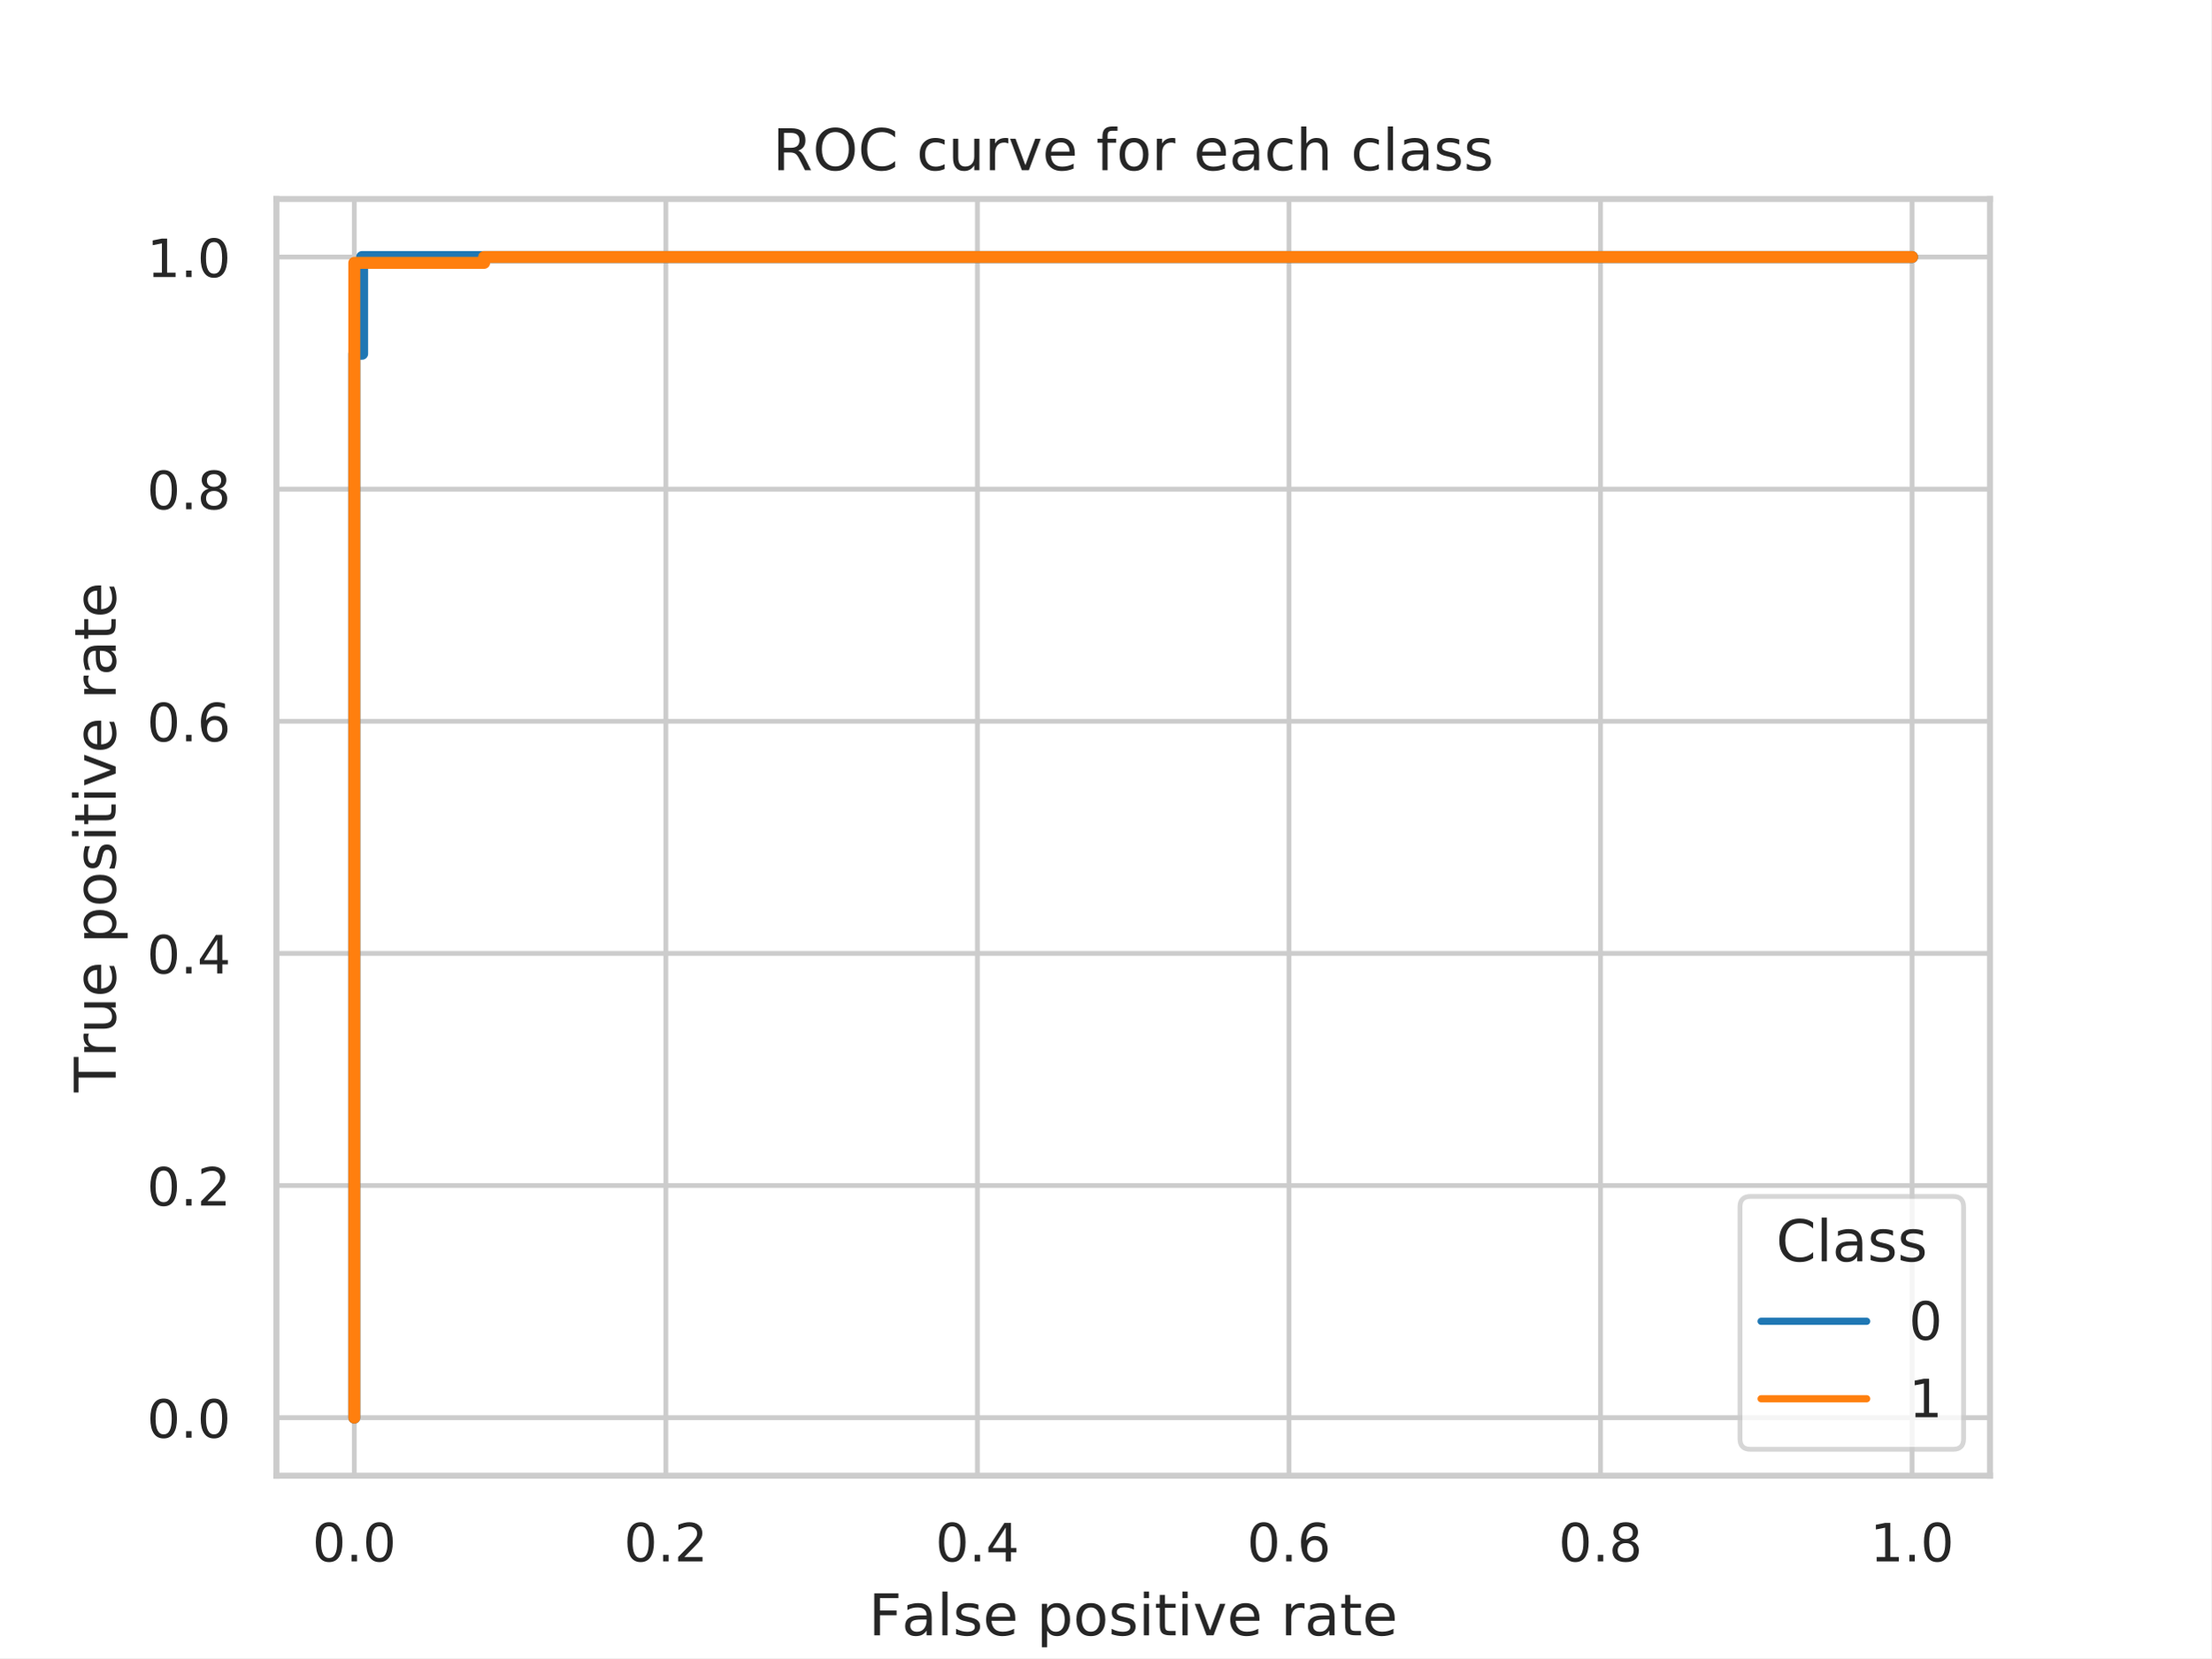
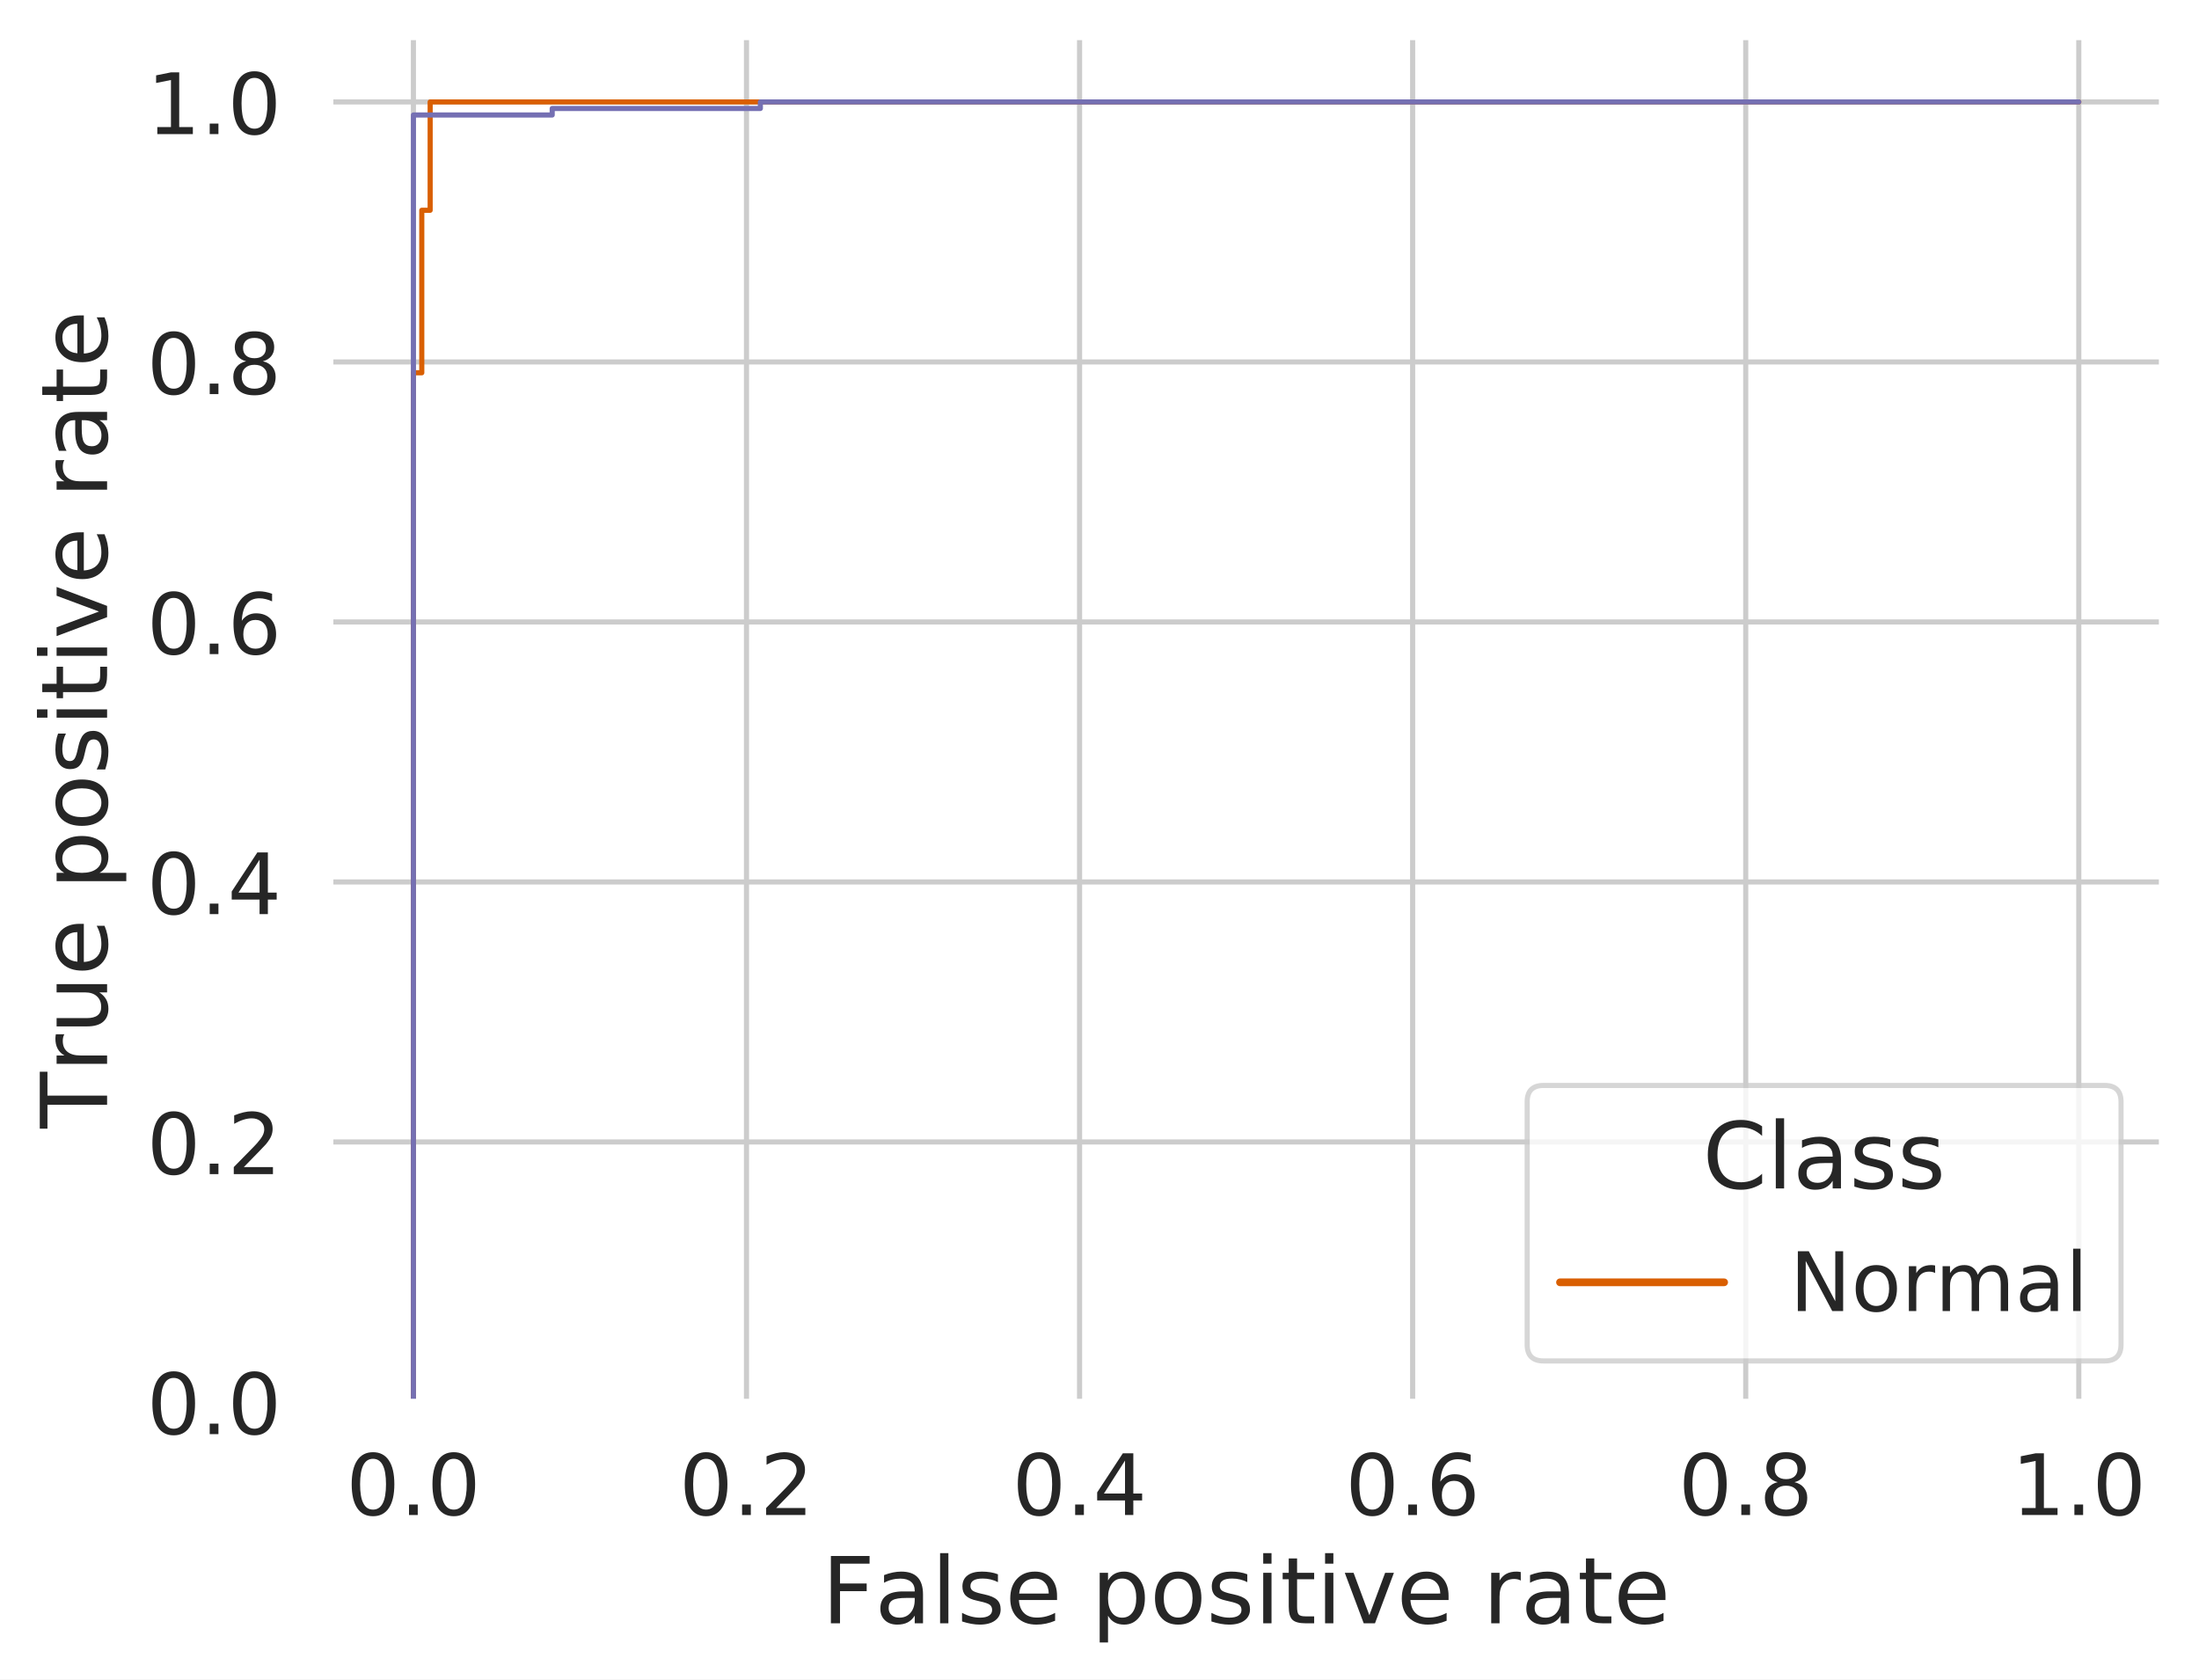
- <svg xmlns="http://www.w3.org/2000/svg" xmlns:xlink="http://www.w3.org/1999/xlink" height="345.6pt" version="1.1" viewBox="0 0 460.8 345.6" width="460.8pt">
+ <svg xmlns="http://www.w3.org/2000/svg" xmlns:xlink="http://www.w3.org/1999/xlink" height="327.402pt" version="1.1" viewBox="0 0 428.681 327.402" width="428.681pt">
  <defs>
    <style type="text/css">
*{stroke-linecap:butt;stroke-linejoin:round;white-space:pre;}
  </style>
  </defs>
  <g id="figure_1">
    <g id="patch_1">
-       <path d="M 0 345.6  L 460.8 345.6  L 460.8 0  L 0 0  z " style="fill:#ffffff;" />
+       <path d="M 0 327.402  L 428.681 327.402  L 428.681 0  L 0 0  z " style="fill:#ffffff;" />
    </g>
    <g id="axes_1">
      <g id="patch_2">
-         <path d="M 57.6 307.584  L 414.72 307.584  L 414.72 41.472  L 57.6 41.472  z " style="fill:#ffffff;" />
+         <path d="M 64.361 273.312  L 421.481 273.312  L 421.481 7.2  L 64.361 7.2  z " style="fill:#ffffff;" />
      </g>
      <g id="matplotlib.axis_1">
        <g id="xtick_1">
          <g id="line2d_1">
-             <path clip-path="url(#pfebbdd8739)" d="M 73.833 307.584  L 73.833 41.472  " style="fill:none;stroke:#cccccc;stroke-linecap:round;" />
+             <path clip-path="url(#pfcc85fd08a)" d="M 80.594 273.312  L 80.594 7.2  " style="fill:none;stroke:#cccccc;stroke-linecap:round;" />
          </g>
          <g id="text_1">
            <defs>
              <path d="M 31.781 66.406  Q 24.172 66.406 20.328 58.906  Q 16.5 51.422 16.5 36.375  Q 16.5 21.391 20.328 13.891  Q 24.172 6.391 31.781 6.391  Q 39.453 6.391 43.281 13.891  Q 47.125 21.391 47.125 36.375  Q 47.125 51.422 43.281 58.906  Q 39.453 66.406 31.781 66.406  z M 31.781 74.219  Q 44.047 74.219 50.516 64.516  Q 56.984 54.828 56.984 36.375  Q 56.984 17.969 50.516 8.266  Q 44.047 -1.422 31.781 -1.422  Q 19.531 -1.422 13.062 8.266  Q 6.594 17.969 6.594 36.375  Q 6.594 54.828 13.062 64.516  Q 19.531 74.219 31.781 74.219  z " id="DejaVuSans-48" />
              <path d="M 10.688 12.406  L 21 12.406  L 21 0  L 10.688 0  z " id="DejaVuSans-46" />
            </defs>
-             <g style="fill:#262626;" transform="translate(65.08601 325.4423)scale(0.11 -0.11)">
+             <g style="fill:#262626;" transform="translate(67.47343 295.3494)scale(0.165 -0.165)">
              <use xlink:href="#DejaVuSans-48" />
              <use x="63.623" xlink:href="#DejaVuSans-46" />
              <use x="95.41" xlink:href="#DejaVuSans-48" />
            </g>
          </g>
        </g>
        <g id="xtick_2">
          <g id="line2d_2">
-             <path clip-path="url(#pfebbdd8739)" d="M 138.764 307.584  L 138.764 41.472  " style="fill:none;stroke:#cccccc;stroke-linecap:round;" />
+             <path clip-path="url(#pfcc85fd08a)" d="M 145.524 273.312  L 145.524 7.2  " style="fill:none;stroke:#cccccc;stroke-linecap:round;" />
          </g>
          <g id="text_2">
            <defs>
              <path d="M 19.188 8.297  L 53.609 8.297  L 53.609 0  L 7.328 0  L 7.328 8.297  Q 12.938 14.109 22.625 23.891  Q 32.328 33.688 34.812 36.531  Q 39.547 41.844 41.422 45.531  Q 43.312 49.219 43.312 52.781  Q 43.312 58.594 39.234 62.25  Q 35.156 65.922 28.609 65.922  Q 23.969 65.922 18.812 64.312  Q 13.672 62.703 7.812 59.422  L 7.812 69.391  Q 13.766 71.781 18.938 73  Q 24.125 74.219 28.422 74.219  Q 39.75 74.219 46.484 68.547  Q 53.219 62.891 53.219 53.422  Q 53.219 48.922 51.531 44.891  Q 49.859 40.875 45.406 35.406  Q 44.188 33.984 37.641 27.219  Q 31.109 20.453 19.188 8.297  z " id="DejaVuSans-50" />
            </defs>
-             <g style="fill:#262626;" transform="translate(130.0169 325.4423)scale(0.11 -0.11)">
+             <g style="fill:#262626;" transform="translate(132.4043 295.3494)scale(0.165 -0.165)">
              <use xlink:href="#DejaVuSans-48" />
              <use x="63.623" xlink:href="#DejaVuSans-46" />
              <use x="95.41" xlink:href="#DejaVuSans-50" />
            </g>
          </g>
        </g>
        <g id="xtick_3">
          <g id="line2d_3">
-             <path clip-path="url(#pfebbdd8739)" d="M 203.695 307.584  L 203.695 41.472  " style="fill:none;stroke:#cccccc;stroke-linecap:round;" />
+             <path clip-path="url(#pfcc85fd08a)" d="M 210.455 273.312  L 210.455 7.2  " style="fill:none;stroke:#cccccc;stroke-linecap:round;" />
          </g>
          <g id="text_3">
            <defs>
              <path d="M 37.797 64.312  L 12.891 25.391  L 37.797 25.391  z M 35.203 72.906  L 47.609 72.906  L 47.609 25.391  L 58.016 25.391  L 58.016 17.188  L 47.609 17.188  L 47.609 0  L 37.797 0  L 37.797 17.188  L 4.891 17.188  L 4.891 26.703  z " id="DejaVuSans-52" />
            </defs>
-             <g style="fill:#262626;" transform="translate(194.9478 325.4423)scale(0.11 -0.11)">
+             <g style="fill:#262626;" transform="translate(197.3352 295.3494)scale(0.165 -0.165)">
              <use xlink:href="#DejaVuSans-48" />
              <use x="63.623" xlink:href="#DejaVuSans-46" />
              <use x="95.41" xlink:href="#DejaVuSans-52" />
            </g>
          </g>
        </g>
        <g id="xtick_4">
          <g id="line2d_4">
-             <path clip-path="url(#pfebbdd8739)" d="M 268.625 307.584  L 268.625 41.472  " style="fill:none;stroke:#cccccc;stroke-linecap:round;" />
+             <path clip-path="url(#pfcc85fd08a)" d="M 275.386 273.312  L 275.386 7.2  " style="fill:none;stroke:#cccccc;stroke-linecap:round;" />
          </g>
          <g id="text_4">
            <defs>
              <path d="M 33.016 40.375  Q 26.375 40.375 22.484 35.828  Q 18.609 31.297 18.609 23.391  Q 18.609 15.531 22.484 10.953  Q 26.375 6.391 33.016 6.391  Q 39.656 6.391 43.531 10.953  Q 47.406 15.531 47.406 23.391  Q 47.406 31.297 43.531 35.828  Q 39.656 40.375 33.016 40.375  z M 52.594 71.297  L 52.594 62.312  Q 48.875 64.062 45.094 64.984  Q 41.312 65.922 37.594 65.922  Q 27.828 65.922 22.672 59.328  Q 17.531 52.734 16.797 39.406  Q 19.672 43.656 24.016 45.922  Q 28.375 48.188 33.594 48.188  Q 44.578 48.188 50.953 41.516  Q 57.328 34.859 57.328 23.391  Q 57.328 12.156 50.688 5.359  Q 44.047 -1.422 33.016 -1.422  Q 20.359 -1.422 13.672 8.266  Q 6.984 17.969 6.984 36.375  Q 6.984 53.656 15.188 63.938  Q 23.391 74.219 37.203 74.219  Q 40.922 74.219 44.703 73.484  Q 48.484 72.75 52.594 71.297  z " id="DejaVuSans-54" />
            </defs>
-             <g style="fill:#262626;" transform="translate(259.8787 325.4423)scale(0.11 -0.11)">
+             <g style="fill:#262626;" transform="translate(262.2662 295.3494)scale(0.165 -0.165)">
              <use xlink:href="#DejaVuSans-48" />
              <use x="63.623" xlink:href="#DejaVuSans-46" />
              <use x="95.41" xlink:href="#DejaVuSans-54" />
            </g>
          </g>
        </g>
        <g id="xtick_5">
          <g id="line2d_5">
-             <path clip-path="url(#pfebbdd8739)" d="M 333.556 307.584  L 333.556 41.472  " style="fill:none;stroke:#cccccc;stroke-linecap:round;" />
+             <path clip-path="url(#pfcc85fd08a)" d="M 340.317 273.312  L 340.317 7.2  " style="fill:none;stroke:#cccccc;stroke-linecap:round;" />
          </g>
          <g id="text_5">
            <defs>
              <path d="M 31.781 34.625  Q 24.75 34.625 20.719 30.859  Q 16.703 27.094 16.703 20.516  Q 16.703 13.922 20.719 10.156  Q 24.75 6.391 31.781 6.391  Q 38.812 6.391 42.859 10.172  Q 46.922 13.969 46.922 20.516  Q 46.922 27.094 42.891 30.859  Q 38.875 34.625 31.781 34.625  z M 21.922 38.812  Q 15.578 40.375 12.031 44.719  Q 8.5 49.078 8.5 55.328  Q 8.5 64.062 14.719 69.141  Q 20.953 74.219 31.781 74.219  Q 42.672 74.219 48.875 69.141  Q 55.078 64.062 55.078 55.328  Q 55.078 49.078 51.531 44.719  Q 48 40.375 41.703 38.812  Q 48.828 37.156 52.797 32.312  Q 56.781 27.484 56.781 20.516  Q 56.781 9.906 50.312 4.234  Q 43.844 -1.422 31.781 -1.422  Q 19.734 -1.422 13.25 4.234  Q 6.781 9.906 6.781 20.516  Q 6.781 27.484 10.781 32.312  Q 14.797 37.156 21.922 38.812  z M 18.312 54.391  Q 18.312 48.734 21.844 45.562  Q 25.391 42.391 31.781 42.391  Q 38.141 42.391 41.719 45.562  Q 45.312 48.734 45.312 54.391  Q 45.312 60.062 41.719 63.234  Q 38.141 66.406 31.781 66.406  Q 25.391 66.406 21.844 63.234  Q 18.312 60.062 18.312 54.391  z " id="DejaVuSans-56" />
            </defs>
-             <g style="fill:#262626;" transform="translate(324.8096 325.4423)scale(0.11 -0.11)">
+             <g style="fill:#262626;" transform="translate(327.1971 295.3494)scale(0.165 -0.165)">
              <use xlink:href="#DejaVuSans-48" />
              <use x="63.623" xlink:href="#DejaVuSans-46" />
              <use x="95.41" xlink:href="#DejaVuSans-56" />
            </g>
          </g>
        </g>
        <g id="xtick_6">
          <g id="line2d_6">
-             <path clip-path="url(#pfebbdd8739)" d="M 398.487 307.584  L 398.487 41.472  " style="fill:none;stroke:#cccccc;stroke-linecap:round;" />
+             <path clip-path="url(#pfcc85fd08a)" d="M 405.248 273.312  L 405.248 7.2  " style="fill:none;stroke:#cccccc;stroke-linecap:round;" />
          </g>
          <g id="text_6">
            <defs>
              <path d="M 12.406 8.297  L 28.516 8.297  L 28.516 63.922  L 10.984 60.406  L 10.984 69.391  L 28.422 72.906  L 38.281 72.906  L 38.281 8.297  L 54.391 8.297  L 54.391 0  L 12.406 0  z " id="DejaVuSans-49" />
            </defs>
-             <g style="fill:#262626;" transform="translate(389.7406 325.4423)scale(0.11 -0.11)">
+             <g style="fill:#262626;" transform="translate(392.128 295.3494)scale(0.165 -0.165)">
              <use xlink:href="#DejaVuSans-49" />
              <use x="63.623" xlink:href="#DejaVuSans-46" />
              <use x="95.41" xlink:href="#DejaVuSans-48" />
            </g>
          </g>
        </g>
        <g id="text_7">
          <defs>
            <path d="M 9.812 72.906  L 51.703 72.906  L 51.703 64.594  L 19.672 64.594  L 19.672 43.109  L 48.578 43.109  L 48.578 34.812  L 19.672 34.812  L 19.672 0  L 9.812 0  z " id="DejaVuSans-70" />
            <path d="M 34.281 27.484  Q 23.391 27.484 19.188 25  Q 14.984 22.516 14.984 16.5  Q 14.984 11.719 18.141 8.906  Q 21.297 6.109 26.703 6.109  Q 34.188 6.109 38.703 11.406  Q 43.219 16.703 43.219 25.484  L 43.219 27.484  z M 52.203 31.203  L 52.203 0  L 43.219 0  L 43.219 8.297  Q 40.141 3.328 35.547 0.953  Q 30.953 -1.422 24.312 -1.422  Q 15.922 -1.422 10.953 3.297  Q 6 8.016 6 15.922  Q 6 25.141 12.172 29.828  Q 18.359 34.516 30.609 34.516  L 43.219 34.516  L 43.219 35.406  Q 43.219 41.609 39.141 45  Q 35.062 48.391 27.688 48.391  Q 23 48.391 18.547 47.266  Q 14.109 46.141 10.016 43.891  L 10.016 52.203  Q 14.938 54.109 19.578 55.047  Q 24.219 56 28.609 56  Q 40.484 56 46.344 49.844  Q 52.203 43.703 52.203 31.203  z " id="DejaVuSans-97" />
            <path d="M 9.422 75.984  L 18.406 75.984  L 18.406 0  L 9.422 0  z " id="DejaVuSans-108" />
            <path d="M 44.281 53.078  L 44.281 44.578  Q 40.484 46.531 36.375 47.5  Q 32.281 48.484 27.875 48.484  Q 21.188 48.484 17.844 46.438  Q 14.5 44.391 14.5 40.281  Q 14.5 37.156 16.891 35.375  Q 19.281 33.594 26.516 31.984  L 29.594 31.297  Q 39.156 29.25 43.188 25.516  Q 47.219 21.781 47.219 15.094  Q 47.219 7.469 41.188 3.016  Q 35.156 -1.422 24.609 -1.422  Q 20.219 -1.422 15.453 -0.562  Q 10.688 0.297 5.422 2  L 5.422 11.281  Q 10.406 8.688 15.234 7.391  Q 20.062 6.109 24.812 6.109  Q 31.156 6.109 34.562 8.281  Q 37.984 10.453 37.984 14.406  Q 37.984 18.062 35.516 20.016  Q 33.062 21.969 24.703 23.781  L 21.578 24.516  Q 13.234 26.266 9.516 29.906  Q 5.812 33.547 5.812 39.891  Q 5.812 47.609 11.281 51.797  Q 16.75 56 26.812 56  Q 31.781 56 36.172 55.266  Q 40.578 54.547 44.281 53.078  z " id="DejaVuSans-115" />
            <path d="M 56.203 29.594  L 56.203 25.203  L 14.891 25.203  Q 15.484 15.922 20.484 11.062  Q 25.484 6.203 34.422 6.203  Q 39.594 6.203 44.453 7.469  Q 49.312 8.734 54.109 11.281  L 54.109 2.781  Q 49.266 0.734 44.188 -0.344  Q 39.109 -1.422 33.891 -1.422  Q 20.797 -1.422 13.156 6.188  Q 5.516 13.812 5.516 26.812  Q 5.516 40.234 12.766 48.109  Q 20.016 56 32.328 56  Q 43.359 56 49.781 48.891  Q 56.203 41.797 56.203 29.594  z M 47.219 32.234  Q 47.125 39.594 43.094 43.984  Q 39.062 48.391 32.422 48.391  Q 24.906 48.391 20.391 44.141  Q 15.875 39.891 15.188 32.172  z " id="DejaVuSans-101" />
            <path id="DejaVuSans-32" />
            <path d="M 18.109 8.203  L 18.109 -20.797  L 9.078 -20.797  L 9.078 54.688  L 18.109 54.688  L 18.109 46.391  Q 20.953 51.266 25.266 53.625  Q 29.594 56 35.594 56  Q 45.562 56 51.781 48.094  Q 58.016 40.188 58.016 27.297  Q 58.016 14.406 51.781 6.484  Q 45.562 -1.422 35.594 -1.422  Q 29.594 -1.422 25.266 0.953  Q 20.953 3.328 18.109 8.203  z M 48.688 27.297  Q 48.688 37.203 44.609 42.844  Q 40.531 48.484 33.406 48.484  Q 26.266 48.484 22.188 42.844  Q 18.109 37.203 18.109 27.297  Q 18.109 17.391 22.188 11.75  Q 26.266 6.109 33.406 6.109  Q 40.531 6.109 44.609 11.75  Q 48.688 17.391 48.688 27.297  z " id="DejaVuSans-112" />
            <path d="M 30.609 48.391  Q 23.391 48.391 19.188 42.75  Q 14.984 37.109 14.984 27.297  Q 14.984 17.484 19.156 11.844  Q 23.344 6.203 30.609 6.203  Q 37.797 6.203 41.984 11.859  Q 46.188 17.531 46.188 27.297  Q 46.188 37.016 41.984 42.703  Q 37.797 48.391 30.609 48.391  z M 30.609 56  Q 42.328 56 49.016 48.375  Q 55.719 40.766 55.719 27.297  Q 55.719 13.875 49.016 6.219  Q 42.328 -1.422 30.609 -1.422  Q 18.844 -1.422 12.172 6.219  Q 5.516 13.875 5.516 27.297  Q 5.516 40.766 12.172 48.375  Q 18.844 56 30.609 56  z " id="DejaVuSans-111" />
            <path d="M 9.422 54.688  L 18.406 54.688  L 18.406 0  L 9.422 0  z M 9.422 75.984  L 18.406 75.984  L 18.406 64.594  L 9.422 64.594  z " id="DejaVuSans-105" />
            <path d="M 18.312 70.219  L 18.312 54.688  L 36.812 54.688  L 36.812 47.703  L 18.312 47.703  L 18.312 18.016  Q 18.312 11.328 20.141 9.422  Q 21.969 7.516 27.594 7.516  L 36.812 7.516  L 36.812 0  L 27.594 0  Q 17.188 0 13.234 3.875  Q 9.281 7.766 9.281 18.016  L 9.281 47.703  L 2.688 47.703  L 2.688 54.688  L 9.281 54.688  L 9.281 70.219  z " id="DejaVuSans-116" />
            <path d="M 2.984 54.688  L 12.5 54.688  L 29.594 8.797  L 46.688 54.688  L 56.203 54.688  L 35.688 0  L 23.484 0  z " id="DejaVuSans-118" />
            <path d="M 41.109 46.297  Q 39.594 47.172 37.812 47.578  Q 36.031 48 33.891 48  Q 26.266 48 22.188 43.047  Q 18.109 38.094 18.109 28.812  L 18.109 0  L 9.078 0  L 9.078 54.688  L 18.109 54.688  L 18.109 46.188  Q 20.953 51.172 25.484 53.578  Q 30.031 56 36.531 56  Q 37.453 56 38.578 55.875  Q 39.703 55.766 41.062 55.516  z " id="DejaVuSans-114" />
          </defs>
-           <g style="fill:#262626;" transform="translate(181.02 340.8481)scale(0.12 -0.12)">
+           <g style="fill:#262626;" transform="translate(160.2108 316.4581)scale(0.18 -0.18)">
            <use xlink:href="#DejaVuSans-70" />
            <use x="57.379" xlink:href="#DejaVuSans-97" />
            <use x="118.658" xlink:href="#DejaVuSans-108" />
            <use x="146.441" xlink:href="#DejaVuSans-115" />
            <use x="198.541" xlink:href="#DejaVuSans-101" />
            <use x="260.064" xlink:href="#DejaVuSans-32" />
            <use x="291.852" xlink:href="#DejaVuSans-112" />
            <use x="355.328" xlink:href="#DejaVuSans-111" />
            <use x="416.51" xlink:href="#DejaVuSans-115" />
            <use x="468.609" xlink:href="#DejaVuSans-105" />
            <use x="496.393" xlink:href="#DejaVuSans-116" />
            <use x="535.602" xlink:href="#DejaVuSans-105" />
            <use x="563.385" xlink:href="#DejaVuSans-118" />
            <use x="622.564" xlink:href="#DejaVuSans-101" />
            <use x="684.088" xlink:href="#DejaVuSans-32" />
            <use x="715.875" xlink:href="#DejaVuSans-114" />
            <use x="756.988" xlink:href="#DejaVuSans-97" />
            <use x="818.268" xlink:href="#DejaVuSans-116" />
            <use x="857.477" xlink:href="#DejaVuSans-101" />
          </g>
        </g>
      </g>
      <g id="matplotlib.axis_2">
        <g id="ytick_1">
          <g id="line2d_7">
-             <path clip-path="url(#pfebbdd8739)" d="M 57.6 295.488  L 414.72 295.488  " style="fill:none;stroke:#cccccc;stroke-linecap:round;" />
+             <path clip-path="url(#pfcc85fd08a)" d="M 64.361 273.312  L 421.481 273.312  " style="fill:none;stroke:#cccccc;stroke-linecap:round;" />
          </g>
          <g id="text_8">
-             <g style="fill:#262626;" transform="translate(30.60656 299.6671)scale(0.11 -0.11)">
+             <g style="fill:#262626;" transform="translate(28.62063 279.5807)scale(0.165 -0.165)">
              <use xlink:href="#DejaVuSans-48" />
              <use x="63.623" xlink:href="#DejaVuSans-46" />
              <use x="95.41" xlink:href="#DejaVuSans-48" />
            </g>
          </g>
        </g>
        <g id="ytick_2">
          <g id="line2d_8">
-             <path clip-path="url(#pfebbdd8739)" d="M 57.6 247.104  L 414.72 247.104  " style="fill:none;stroke:#cccccc;stroke-linecap:round;" />
+             <path clip-path="url(#pfcc85fd08a)" d="M 64.361 222.624  L 421.481 222.624  " style="fill:none;stroke:#cccccc;stroke-linecap:round;" />
          </g>
          <g id="text_9">
-             <g style="fill:#262626;" transform="translate(30.60656 251.2831)scale(0.11 -0.11)">
+             <g style="fill:#262626;" transform="translate(28.62063 228.8927)scale(0.165 -0.165)">
              <use xlink:href="#DejaVuSans-48" />
              <use x="63.623" xlink:href="#DejaVuSans-46" />
              <use x="95.41" xlink:href="#DejaVuSans-50" />
            </g>
          </g>
        </g>
        <g id="ytick_3">
          <g id="line2d_9">
-             <path clip-path="url(#pfebbdd8739)" d="M 57.6 198.72  L 414.72 198.72  " style="fill:none;stroke:#cccccc;stroke-linecap:round;" />
+             <path clip-path="url(#pfcc85fd08a)" d="M 64.361 171.936  L 421.481 171.936  " style="fill:none;stroke:#cccccc;stroke-linecap:round;" />
          </g>
          <g id="text_10">
-             <g style="fill:#262626;" transform="translate(30.60656 202.8991)scale(0.11 -0.11)">
+             <g style="fill:#262626;" transform="translate(28.62063 178.2047)scale(0.165 -0.165)">
              <use xlink:href="#DejaVuSans-48" />
              <use x="63.623" xlink:href="#DejaVuSans-46" />
              <use x="95.41" xlink:href="#DejaVuSans-52" />
            </g>
          </g>
        </g>
        <g id="ytick_4">
          <g id="line2d_10">
-             <path clip-path="url(#pfebbdd8739)" d="M 57.6 150.336  L 414.72 150.336  " style="fill:none;stroke:#cccccc;stroke-linecap:round;" />
+             <path clip-path="url(#pfcc85fd08a)" d="M 64.361 121.248  L 421.481 121.248  " style="fill:none;stroke:#cccccc;stroke-linecap:round;" />
          </g>
          <g id="text_11">
-             <g style="fill:#262626;" transform="translate(30.60656 154.5151)scale(0.11 -0.11)">
+             <g style="fill:#262626;" transform="translate(28.62063 127.5167)scale(0.165 -0.165)">
              <use xlink:href="#DejaVuSans-48" />
              <use x="63.623" xlink:href="#DejaVuSans-46" />
              <use x="95.41" xlink:href="#DejaVuSans-54" />
            </g>
          </g>
        </g>
        <g id="ytick_5">
          <g id="line2d_11">
-             <path clip-path="url(#pfebbdd8739)" d="M 57.6 101.952  L 414.72 101.952  " style="fill:none;stroke:#cccccc;stroke-linecap:round;" />
+             <path clip-path="url(#pfcc85fd08a)" d="M 64.361 70.56  L 421.481 70.56  " style="fill:none;stroke:#cccccc;stroke-linecap:round;" />
          </g>
          <g id="text_12">
-             <g style="fill:#262626;" transform="translate(30.60656 106.1311)scale(0.11 -0.11)">
+             <g style="fill:#262626;" transform="translate(28.62063 76.82871)scale(0.165 -0.165)">
              <use xlink:href="#DejaVuSans-48" />
              <use x="63.623" xlink:href="#DejaVuSans-46" />
              <use x="95.41" xlink:href="#DejaVuSans-56" />
            </g>
          </g>
        </g>
        <g id="ytick_6">
          <g id="line2d_12">
-             <path clip-path="url(#pfebbdd8739)" d="M 57.6 53.568  L 414.72 53.568  " style="fill:none;stroke:#cccccc;stroke-linecap:round;" />
+             <path clip-path="url(#pfcc85fd08a)" d="M 64.361 19.872  L 421.481 19.872  " style="fill:none;stroke:#cccccc;stroke-linecap:round;" />
          </g>
          <g id="text_13">
-             <g style="fill:#262626;" transform="translate(30.60656 57.74714)scale(0.11 -0.11)">
+             <g style="fill:#262626;" transform="translate(28.62063 26.14071)scale(0.165 -0.165)">
              <use xlink:href="#DejaVuSans-49" />
              <use x="63.623" xlink:href="#DejaVuSans-46" />
              <use x="95.41" xlink:href="#DejaVuSans-48" />
            </g>
          </g>
        </g>
        <g id="text_14">
          <defs>
            <path d="M -0.297 72.906  L 61.375 72.906  L 61.375 64.594  L 35.5 64.594  L 35.5 0  L 25.594 0  L 25.594 64.594  L -0.297 64.594  z " id="DejaVuSans-84" />
            <path d="M 8.5 21.578  L 8.5 54.688  L 17.484 54.688  L 17.484 21.922  Q 17.484 14.156 20.5 10.266  Q 23.531 6.391 29.594 6.391  Q 36.859 6.391 41.078 11.031  Q 45.312 15.672 45.312 23.688  L 45.312 54.688  L 54.297 54.688  L 54.297 0  L 45.312 0  L 45.312 8.406  Q 42.047 3.422 37.719 1  Q 33.406 -1.422 27.688 -1.422  Q 18.266 -1.422 13.375 4.438  Q 8.5 10.297 8.5 21.578  z M 31.109 56  z " id="DejaVuSans-117" />
          </defs>
-           <g style="fill:#262626;" transform="translate(24.11094 227.6767)rotate(-90)scale(0.12 -0.12)">
+           <g style="fill:#262626;" transform="translate(20.87719 219.9791)rotate(-90)scale(0.18 -0.18)">
            <use xlink:href="#DejaVuSans-84" />
            <use x="60.865" xlink:href="#DejaVuSans-114" />
            <use x="101.979" xlink:href="#DejaVuSans-117" />
            <use x="165.357" xlink:href="#DejaVuSans-101" />
            <use x="226.881" xlink:href="#DejaVuSans-32" />
            <use x="258.668" xlink:href="#DejaVuSans-112" />
            <use x="322.145" xlink:href="#DejaVuSans-111" />
            <use x="383.326" xlink:href="#DejaVuSans-115" />
            <use x="435.426" xlink:href="#DejaVuSans-105" />
            <use x="463.209" xlink:href="#DejaVuSans-116" />
            <use x="502.418" xlink:href="#DejaVuSans-105" />
            <use x="530.201" xlink:href="#DejaVuSans-118" />
            <use x="589.381" xlink:href="#DejaVuSans-101" />
            <use x="650.904" xlink:href="#DejaVuSans-32" />
            <use x="682.691" xlink:href="#DejaVuSans-114" />
            <use x="723.805" xlink:href="#DejaVuSans-97" />
            <use x="785.084" xlink:href="#DejaVuSans-116" />
            <use x="824.293" xlink:href="#DejaVuSans-101" />
          </g>
        </g>
      </g>
      <g id="line2d_13">
-         <path clip-path="url(#pfebbdd8739)" d="M 73.833 295.488  L 73.833 285.408  L 73.833 73.728  L 75.464 73.728  L 75.464 53.568  L 398.487 53.568  " style="fill:none;stroke:#1f77b4;stroke-linecap:round;stroke-width:2.5;" />
+         <path clip-path="url(#pfcc85fd08a)" d="M 80.594 273.312  L 80.594 262.752  L 80.594 72.672  L 82.225 72.672  L 82.225 40.992  L 83.856 40.992  L 83.856 19.872  L 405.248 19.872  " style="fill:none;stroke:#d95f02;stroke-linecap:round;" />
      </g>
      <g id="line2d_14">
-         <path clip-path="url(#pfebbdd8739)" d="M 73.833 295.488  L 73.833 294.272  L 73.833 54.784  L 100.887 54.784  L 100.887 53.568  L 398.487 53.568  " style="fill:none;stroke:#ff7f0e;stroke-linecap:round;stroke-width:2.5;" />
+         <path clip-path="url(#pfcc85fd08a)" d="M 80.594 273.312  L 80.594 272.038  L 80.594 22.419  L 107.648 22.419  L 107.648 21.146  L 148.23 21.146  L 148.23 19.872  L 405.248 19.872  " style="fill:none;stroke:#7570b3;stroke-linecap:round;" />
      </g>
      <g id="line2d_15" />
      <g id="line2d_16" />
      <g id="patch_3">
-         <path d="M 57.6 307.584  L 57.6 41.472  " style="fill:none;stroke:#cccccc;stroke-linecap:square;stroke-linejoin:miter;stroke-width:1.25;" />
+         <path d="M 64.361 273.312  L 64.361 7.2  " style="fill:none;stroke:#ffffff;stroke-linecap:square;stroke-linejoin:miter;stroke-width:1.25;" />
      </g>
      <g id="patch_4">
-         <path d="M 414.72 307.584  L 414.72 41.472  " style="fill:none;stroke:#cccccc;stroke-linecap:square;stroke-linejoin:miter;stroke-width:1.25;" />
+         <path d="M 421.481 273.312  L 421.481 7.2  " style="fill:none;stroke:#ffffff;stroke-linecap:square;stroke-linejoin:miter;stroke-width:1.25;" />
      </g>
      <g id="patch_5">
-         <path d="M 57.6 307.584  L 414.72 307.584  " style="fill:none;stroke:#cccccc;stroke-linecap:square;stroke-linejoin:miter;stroke-width:1.25;" />
+         <path d="M 64.361 273.312  L 421.481 273.312  " style="fill:none;stroke:#ffffff;stroke-linecap:square;stroke-linejoin:miter;stroke-width:1.25;" />
      </g>
      <g id="patch_6">
-         <path d="M 57.6 41.472  L 414.72 41.472  " style="fill:none;stroke:#cccccc;stroke-linecap:square;stroke-linejoin:miter;stroke-width:1.25;" />
-       </g>
-       <g id="text_15">
-         <defs>
-           <path d="M 44.391 34.188  Q 47.562 33.109 50.562 29.594  Q 53.562 26.078 56.594 19.922  L 66.609 0  L 56 0  L 46.688 18.703  Q 43.062 26.031 39.672 28.422  Q 36.281 30.812 30.422 30.812  L 19.672 30.812  L 19.672 0  L 9.812 0  L 9.812 72.906  L 32.078 72.906  Q 44.578 72.906 50.734 67.672  Q 56.891 62.453 56.891 51.906  Q 56.891 45.016 53.688 40.469  Q 50.484 35.938 44.391 34.188  z M 19.672 64.797  L 19.672 38.922  L 32.078 38.922  Q 39.203 38.922 42.844 42.219  Q 46.484 45.516 46.484 51.906  Q 46.484 58.297 42.844 61.547  Q 39.203 64.797 32.078 64.797  z " id="DejaVuSans-82" />
-           <path d="M 39.406 66.219  Q 28.656 66.219 22.328 58.203  Q 16.016 50.203 16.016 36.375  Q 16.016 22.609 22.328 14.594  Q 28.656 6.594 39.406 6.594  Q 50.141 6.594 56.422 14.594  Q 62.703 22.609 62.703 36.375  Q 62.703 50.203 56.422 58.203  Q 50.141 66.219 39.406 66.219  z M 39.406 74.219  Q 54.734 74.219 63.906 63.938  Q 73.094 53.656 73.094 36.375  Q 73.094 19.141 63.906 8.859  Q 54.734 -1.422 39.406 -1.422  Q 24.031 -1.422 14.812 8.828  Q 5.609 19.094 5.609 36.375  Q 5.609 53.656 14.812 63.938  Q 24.031 74.219 39.406 74.219  z " id="DejaVuSans-79" />
-           <path d="M 64.406 67.281  L 64.406 56.891  Q 59.422 61.531 53.781 63.812  Q 48.141 66.109 41.797 66.109  Q 29.297 66.109 22.656 58.469  Q 16.016 50.828 16.016 36.375  Q 16.016 21.969 22.656 14.328  Q 29.297 6.688 41.797 6.688  Q 48.141 6.688 53.781 8.984  Q 59.422 11.281 64.406 15.922  L 64.406 5.609  Q 59.234 2.094 53.438 0.328  Q 47.656 -1.422 41.219 -1.422  Q 24.656 -1.422 15.125 8.703  Q 5.609 18.844 5.609 36.375  Q 5.609 53.953 15.125 64.078  Q 24.656 74.219 41.219 74.219  Q 47.75 74.219 53.531 72.484  Q 59.328 70.75 64.406 67.281  z " id="DejaVuSans-67" />
-           <path d="M 48.781 52.594  L 48.781 44.188  Q 44.969 46.297 41.141 47.344  Q 37.312 48.391 33.406 48.391  Q 24.656 48.391 19.812 42.844  Q 14.984 37.312 14.984 27.297  Q 14.984 17.281 19.812 11.734  Q 24.656 6.203 33.406 6.203  Q 37.312 6.203 41.141 7.25  Q 44.969 8.297 48.781 10.406  L 48.781 2.094  Q 45.016 0.344 40.984 -0.531  Q 36.969 -1.422 32.422 -1.422  Q 20.062 -1.422 12.781 6.344  Q 5.516 14.109 5.516 27.297  Q 5.516 40.672 12.859 48.328  Q 20.219 56 33.016 56  Q 37.156 56 41.109 55.141  Q 45.062 54.297 48.781 52.594  z " id="DejaVuSans-99" />
-           <path d="M 37.109 75.984  L 37.109 68.5  L 28.516 68.5  Q 23.688 68.5 21.797 66.547  Q 19.922 64.594 19.922 59.516  L 19.922 54.688  L 34.719 54.688  L 34.719 47.703  L 19.922 47.703  L 19.922 0  L 10.891 0  L 10.891 47.703  L 2.297 47.703  L 2.297 54.688  L 10.891 54.688  L 10.891 58.5  Q 10.891 67.625 15.141 71.797  Q 19.391 75.984 28.609 75.984  z " id="DejaVuSans-102" />
-           <path d="M 54.891 33.016  L 54.891 0  L 45.906 0  L 45.906 32.719  Q 45.906 40.484 42.875 44.328  Q 39.844 48.188 33.797 48.188  Q 26.516 48.188 22.312 43.547  Q 18.109 38.922 18.109 30.906  L 18.109 0  L 9.078 0  L 9.078 75.984  L 18.109 75.984  L 18.109 46.188  Q 21.344 51.125 25.703 53.562  Q 30.078 56 35.797 56  Q 45.219 56 50.047 50.172  Q 54.891 44.344 54.891 33.016  z " id="DejaVuSans-104" />
-         </defs>
-         <g style="fill:#262626;" transform="translate(161.025 35.472)scale(0.12 -0.12)">
-           <use xlink:href="#DejaVuSans-82" />
-           <use x="69.482" xlink:href="#DejaVuSans-79" />
-           <use x="148.193" xlink:href="#DejaVuSans-67" />
-           <use x="218.018" xlink:href="#DejaVuSans-32" />
-           <use x="249.805" xlink:href="#DejaVuSans-99" />
-           <use x="304.785" xlink:href="#DejaVuSans-117" />
-           <use x="368.164" xlink:href="#DejaVuSans-114" />
-           <use x="409.277" xlink:href="#DejaVuSans-118" />
-           <use x="468.457" xlink:href="#DejaVuSans-101" />
-           <use x="529.98" xlink:href="#DejaVuSans-32" />
-           <use x="561.768" xlink:href="#DejaVuSans-102" />
-           <use x="596.973" xlink:href="#DejaVuSans-111" />
-           <use x="658.154" xlink:href="#DejaVuSans-114" />
-           <use x="699.268" xlink:href="#DejaVuSans-32" />
-           <use x="731.055" xlink:href="#DejaVuSans-101" />
-           <use x="792.578" xlink:href="#DejaVuSans-97" />
-           <use x="853.857" xlink:href="#DejaVuSans-99" />
-           <use x="908.838" xlink:href="#DejaVuSans-104" />
-           <use x="972.217" xlink:href="#DejaVuSans-32" />
-           <use x="1004.004" xlink:href="#DejaVuSans-99" />
-           <use x="1058.984" xlink:href="#DejaVuSans-108" />
-           <use x="1086.768" xlink:href="#DejaVuSans-97" />
-           <use x="1148.047" xlink:href="#DejaVuSans-115" />
-           <use x="1200.146" xlink:href="#DejaVuSans-115" />
-         </g>
+         <path d="M 64.361 7.2  L 421.481 7.2  " style="fill:none;stroke:#ffffff;stroke-linecap:square;stroke-linejoin:miter;stroke-width:1.25;" />
      </g>
      <g id="legend_1">
        <g id="patch_7">
-           <path d="M 364.821 302.084  L 407.02 302.084  Q 409.22 302.084 409.22 299.884  L 409.22 251.578  Q 409.22 249.378 407.02 249.378  L 364.821 249.378  Q 362.621 249.378 362.621 251.578  L 362.621 299.884  Q 362.621 302.084 364.821 302.084  z " style="fill:#ffffff;opacity:0.8;stroke:#cccccc;stroke-linejoin:miter;" />
-         </g>
-         <g id="text_16">
-           <g style="fill:#262626;" transform="translate(370.1359 262.8965)scale(0.12 -0.12)">
+           <path d="M 300.911 265.312  L 410.281 265.312  Q 413.481 265.312 413.481 262.112  L 413.481 214.806  Q 413.481 211.606 410.281 211.606  L 300.911 211.606  Q 297.711 211.606 297.711 214.806  L 297.711 262.112  Q 297.711 265.312 300.911 265.312  z " style="fill:#ffffff;opacity:0.8;stroke:#cccccc;stroke-linejoin:miter;" />
+         </g>
+         <g id="text_15">
+           <defs>
+             <path d="M 64.406 67.281  L 64.406 56.891  Q 59.422 61.531 53.781 63.812  Q 48.141 66.109 41.797 66.109  Q 29.297 66.109 22.656 58.469  Q 16.016 50.828 16.016 36.375  Q 16.016 21.969 22.656 14.328  Q 29.297 6.688 41.797 6.688  Q 48.141 6.688 53.781 8.984  Q 59.422 11.281 64.406 15.922  L 64.406 5.609  Q 59.234 2.094 53.438 0.328  Q 47.656 -1.422 41.219 -1.422  Q 24.656 -1.422 15.125 8.703  Q 5.609 18.844 5.609 36.375  Q 5.609 53.953 15.125 64.078  Q 24.656 74.219 41.219 74.219  Q 47.75 74.219 53.531 72.484  Q 59.328 70.75 64.406 67.281  z " id="DejaVuSans-67" />
+           </defs>
+           <g style="fill:#262626;" transform="translate(331.9187 231.6836)scale(0.18 -0.18)">
            <use xlink:href="#DejaVuSans-67" />
            <use x="69.824" xlink:href="#DejaVuSans-108" />
            <use x="97.607" xlink:href="#DejaVuSans-97" />
            <use x="158.887" xlink:href="#DejaVuSans-115" />
            <use x="210.986" xlink:href="#DejaVuSans-115" />
          </g>
        </g>
        <g id="line2d_17">
-           <path d="M 367.021 275.4  L 389.021 275.4  " style="fill:none;stroke:#1f77b4;stroke-linecap:round;stroke-width:1.5;" />
+           <path d="M 304.111 249.984  L 336.111 249.984  " style="fill:none;stroke:#d95f02;stroke-linecap:round;stroke-width:1.5;" />
        </g>
        <g id="line2d_18" />
-         <g id="text_17">
-           <g style="fill:#262626;" transform="translate(397.8213 279.2504)scale(0.11 -0.11)">
-             <use xlink:href="#DejaVuSans-48" />
-           </g>
-         </g>
-         <g id="line2d_19">
-           <path d="M 367.021 291.546  L 389.021 291.546  " style="fill:none;stroke:#ff7f0e;stroke-linecap:round;stroke-width:1.5;" />
-         </g>
-         <g id="line2d_20" />
-         <g id="text_18">
-           <g style="fill:#262626;" transform="translate(397.8213 295.3963)scale(0.11 -0.11)">
-             <use xlink:href="#DejaVuSans-49" />
+         <g id="text_16">
+           <defs>
+             <path d="M 9.812 72.906  L 23.094 72.906  L 55.422 11.922  L 55.422 72.906  L 64.984 72.906  L 64.984 0  L 51.703 0  L 19.391 60.984  L 19.391 0  L 9.812 0  z " id="DejaVuSans-78" />
+             <path d="M 52 44.188  Q 55.375 50.25 60.062 53.125  Q 64.75 56 71.094 56  Q 79.641 56 84.281 50.016  Q 88.922 44.047 88.922 33.016  L 88.922 0  L 79.891 0  L 79.891 32.719  Q 79.891 40.578 77.094 44.375  Q 74.312 48.188 68.609 48.188  Q 61.625 48.188 57.562 43.547  Q 53.516 38.922 53.516 30.906  L 53.516 0  L 44.484 0  L 44.484 32.719  Q 44.484 40.625 41.703 44.406  Q 38.922 48.188 33.109 48.188  Q 26.219 48.188 22.156 43.531  Q 18.109 38.875 18.109 30.906  L 18.109 0  L 9.078 0  L 9.078 54.688  L 18.109 54.688  L 18.109 46.188  Q 21.188 51.219 25.484 53.609  Q 29.781 56 35.688 56  Q 41.656 56 45.828 52.969  Q 50 49.953 52 44.188  z " id="DejaVuSans-109" />
+           </defs>
+           <g style="fill:#262626;" transform="translate(348.9108 255.5845)scale(0.16 -0.16)">
+             <use xlink:href="#DejaVuSans-78" />
+             <use x="74.805" xlink:href="#DejaVuSans-111" />
+             <use x="135.986" xlink:href="#DejaVuSans-114" />
+             <use x="177.084" xlink:href="#DejaVuSans-109" />
+             <use x="274.496" xlink:href="#DejaVuSans-97" />
+             <use x="335.775" xlink:href="#DejaVuSans-108" />
          </g>
        </g>
      </g>
    </g>
  </g>
  <defs>
-     <clipPath id="pfebbdd8739">
-       <rect height="266.112" width="357.12" x="57.6" y="41.472" />
+     <clipPath id="pfcc85fd08a">
+       <rect height="266.112" width="357.12" x="64.361" y="7.2" />
    </clipPath>
  </defs>
</svg>
